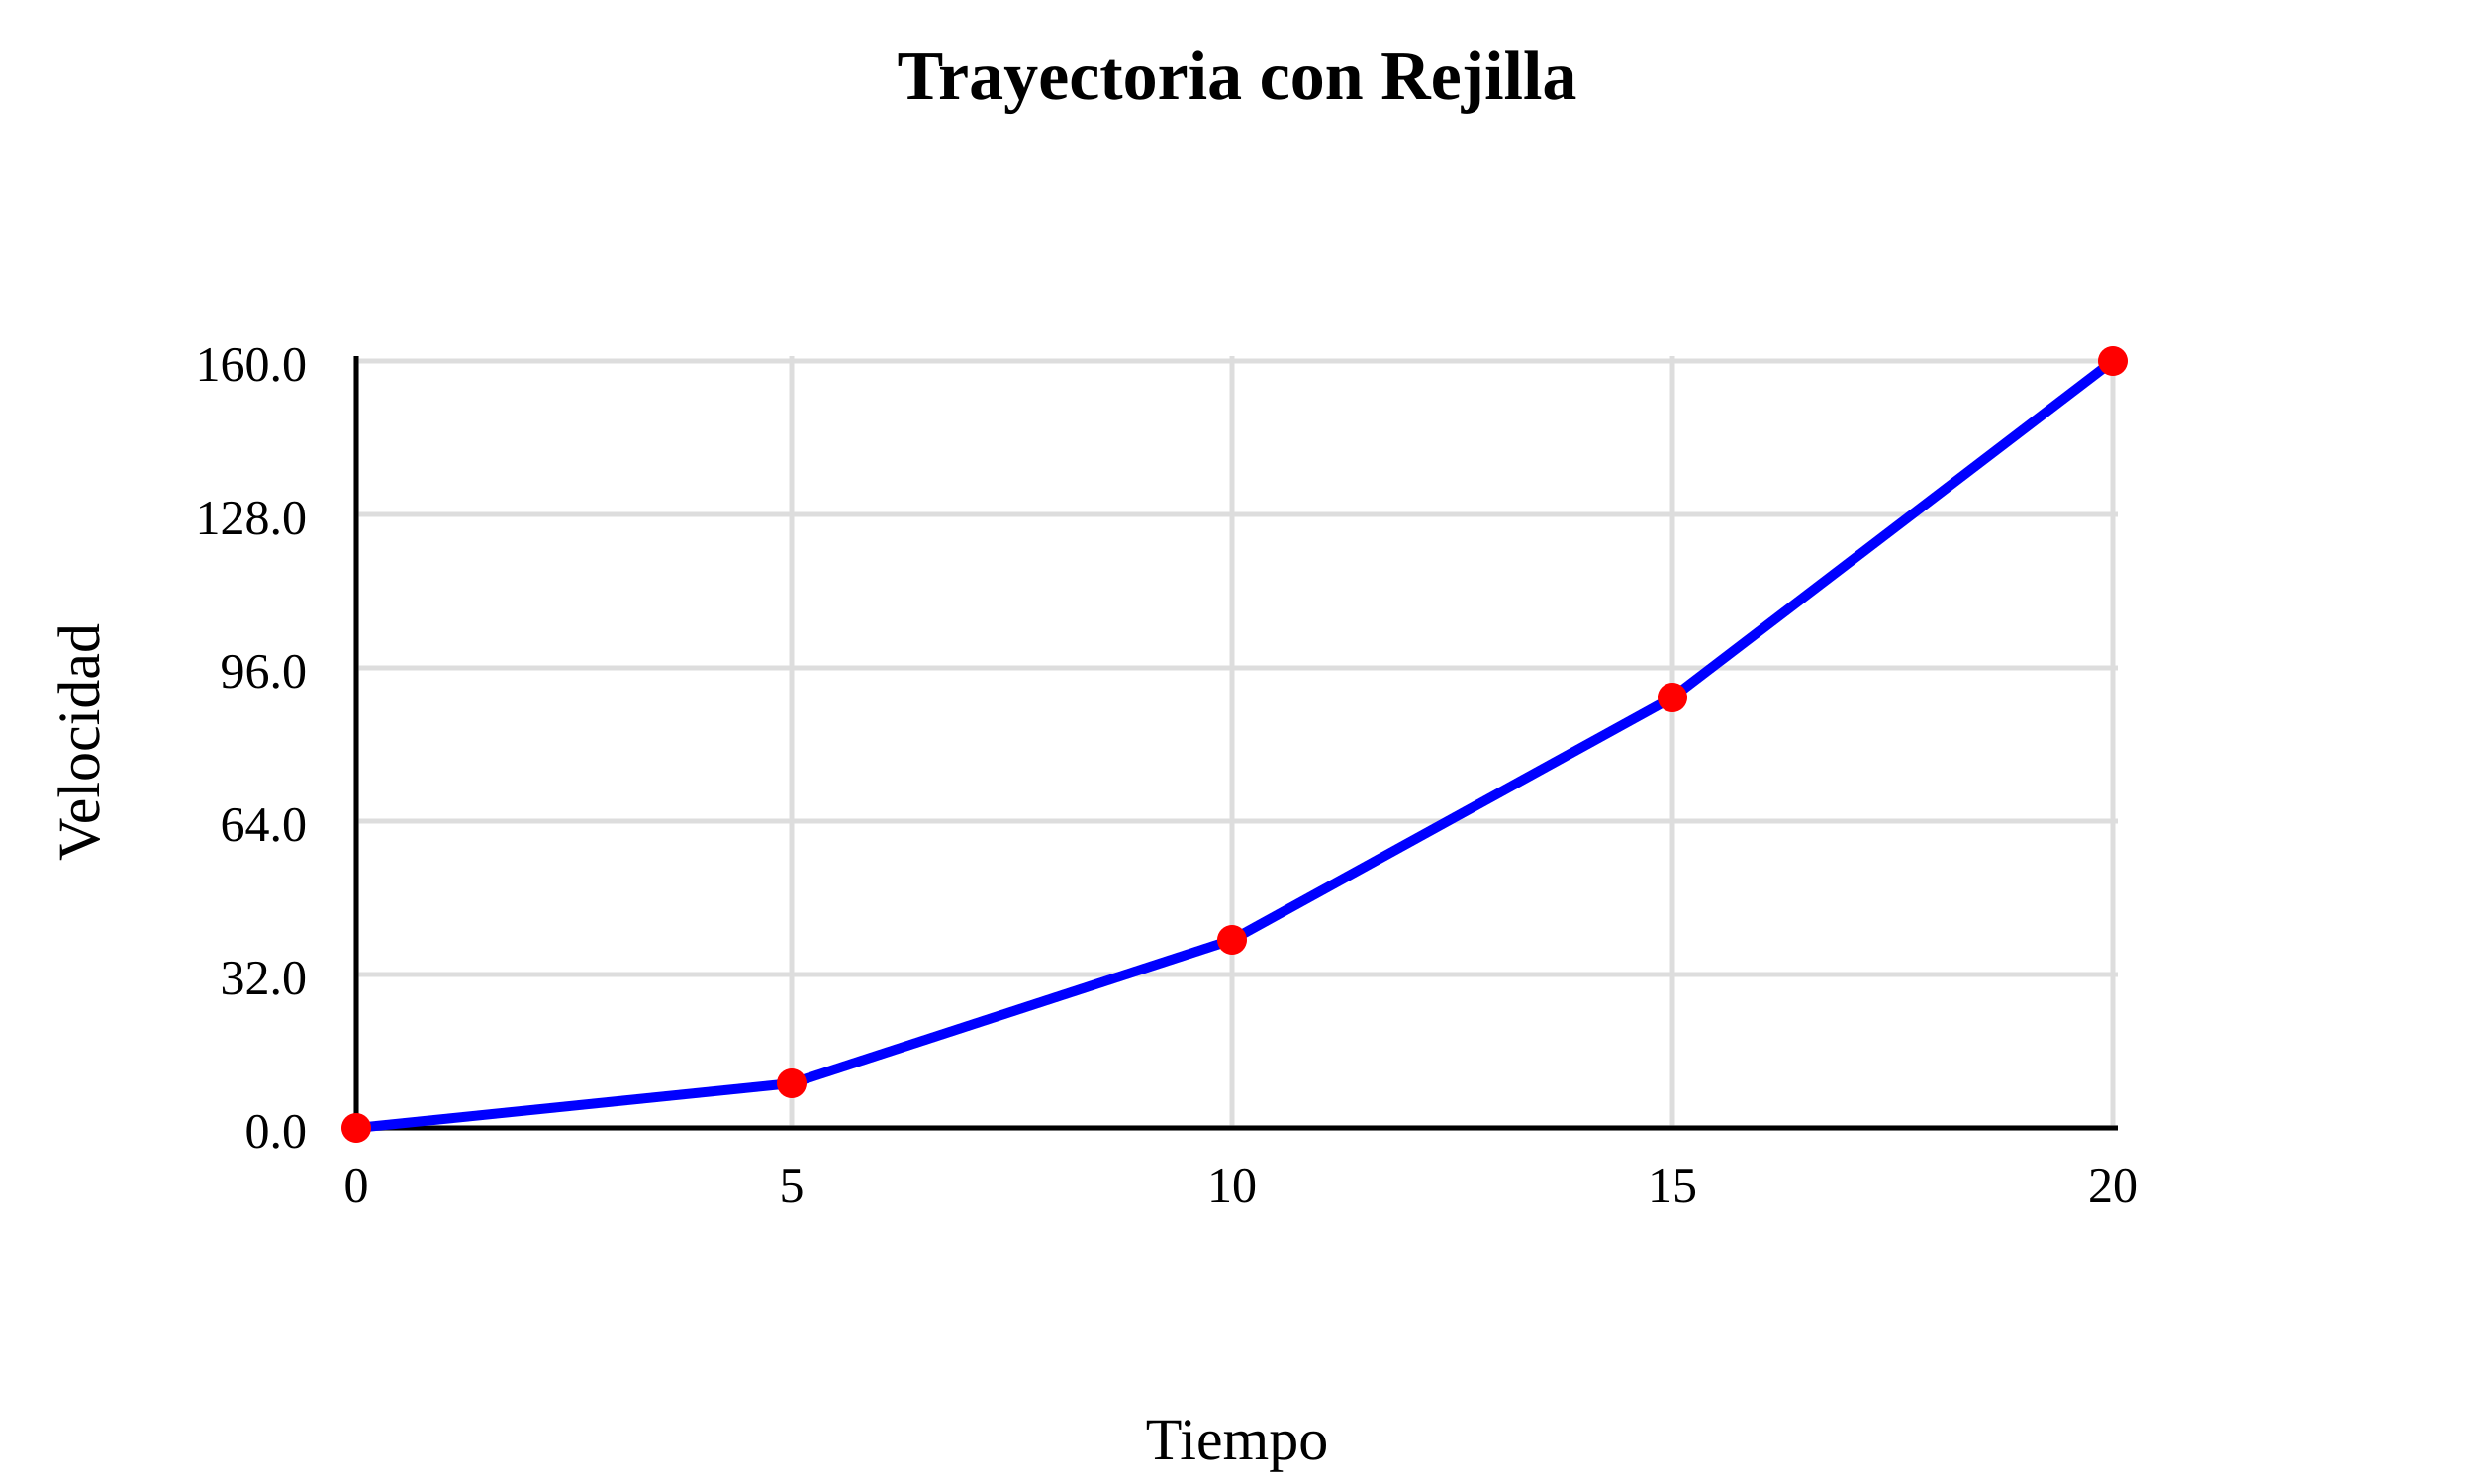
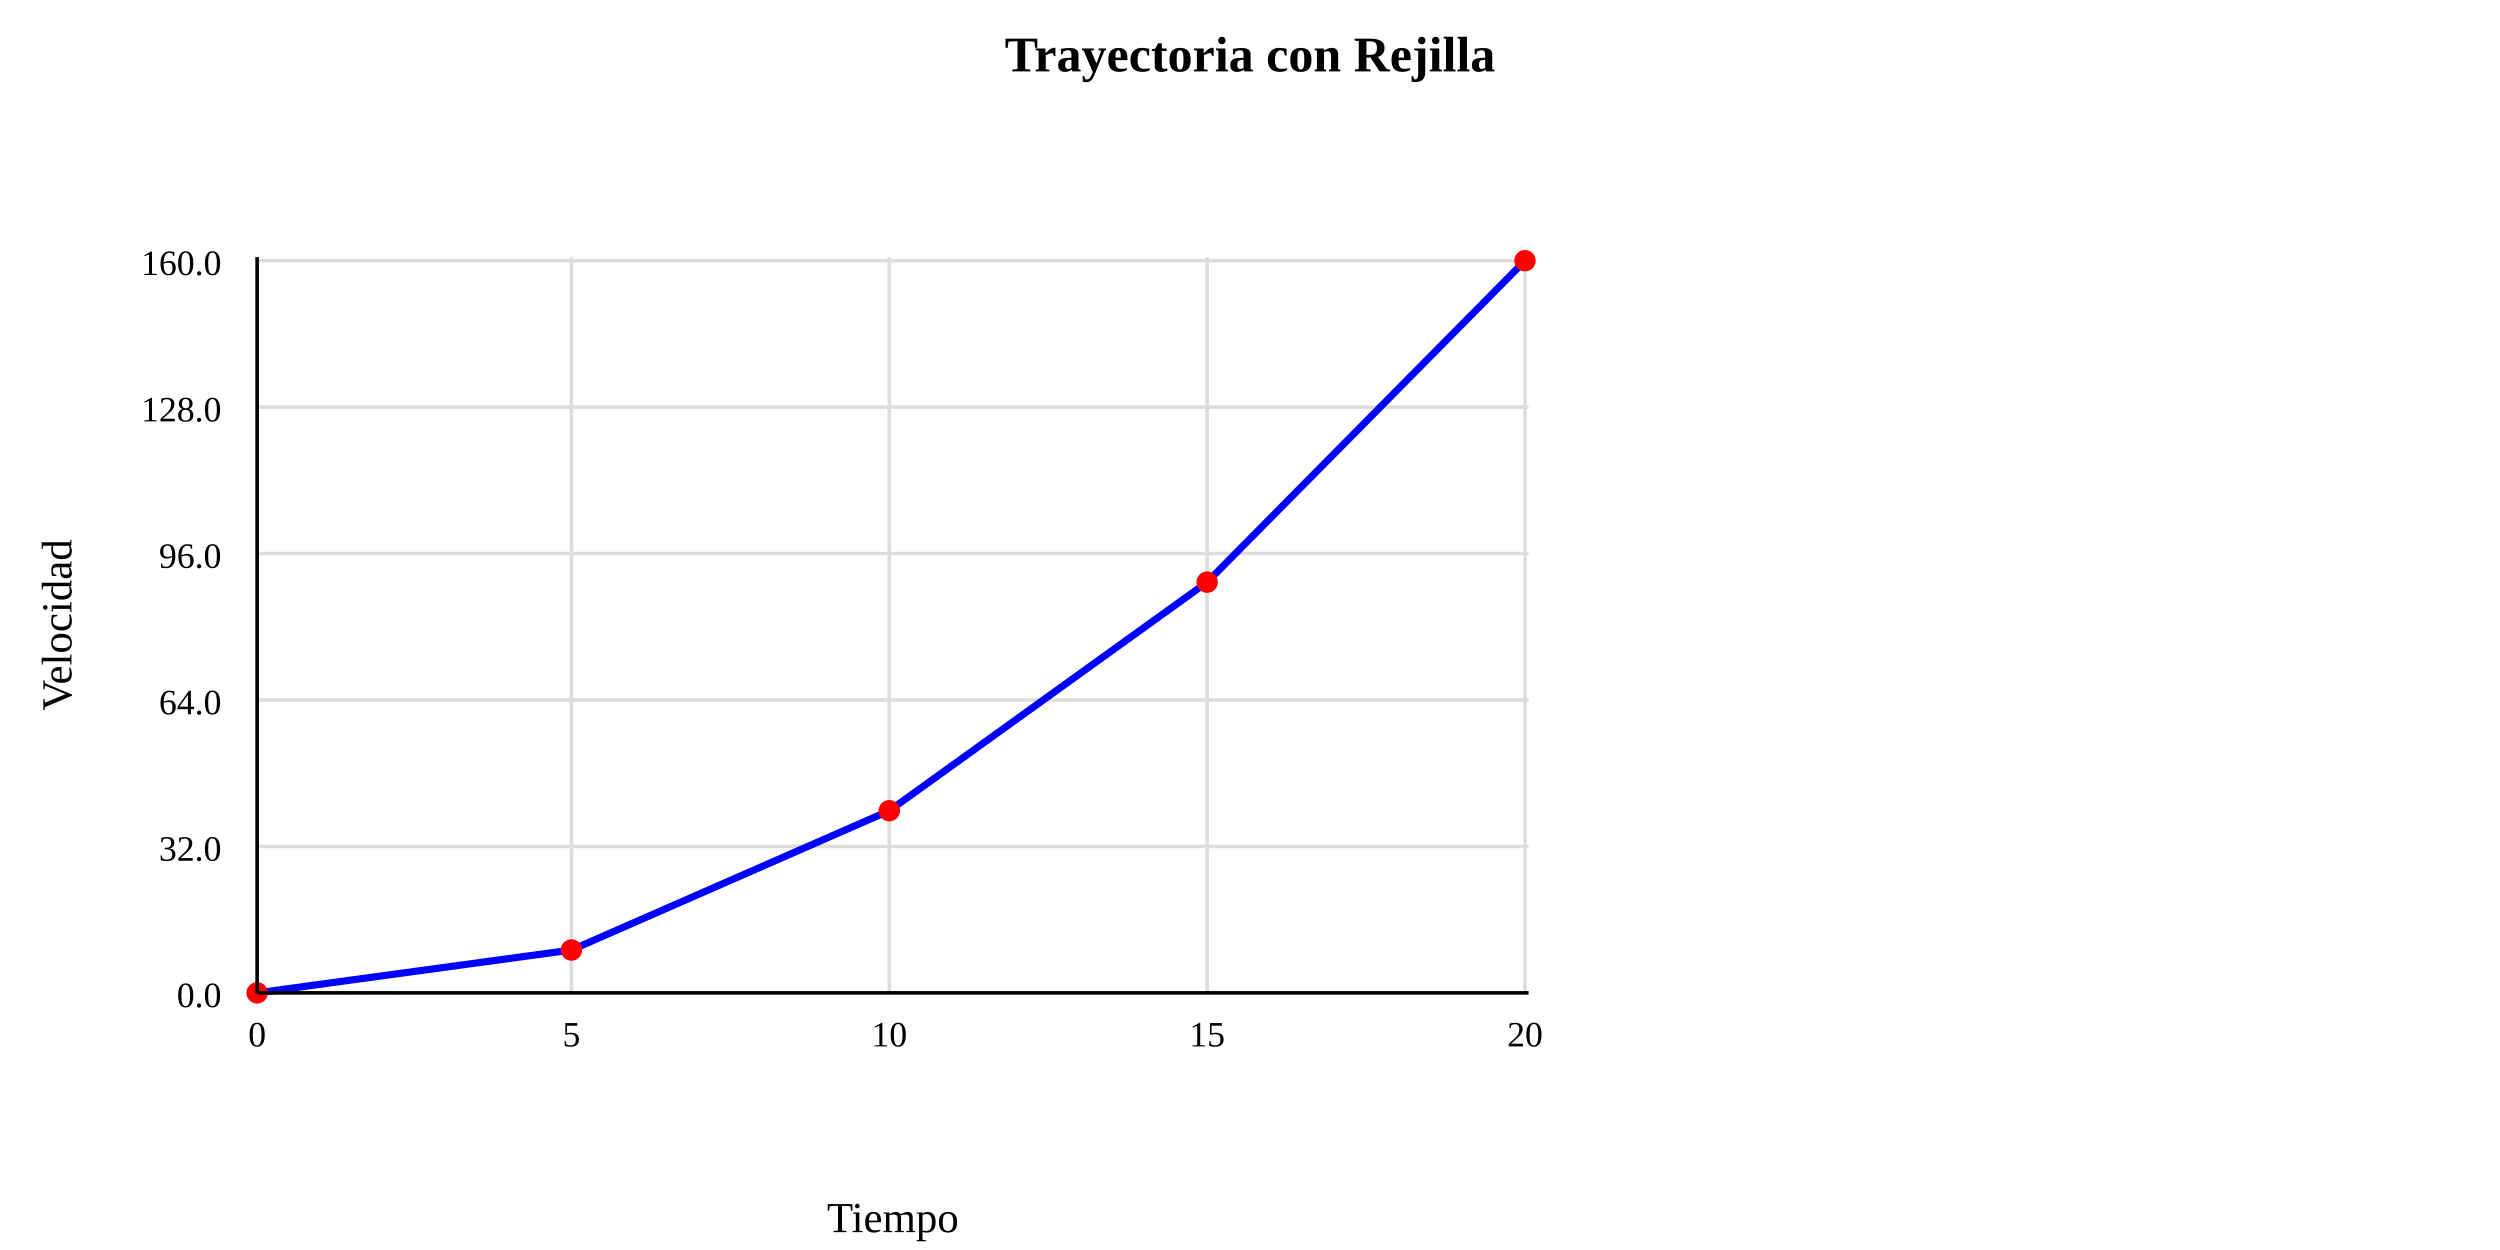
- <svg xmlns="http://www.w3.org/2000/svg" width="500" height="300">
-   <rect x="0" y="0" width="500" height="300" fill="white" />
-   <line x1="72" y1="228" x2="428" y2="228" stroke="#ddd" stroke-width="1" />
-   <line x1="72" y1="197" x2="428" y2="197" stroke="#ddd" stroke-width="1" />
-   <line x1="72" y1="166" x2="428" y2="166" stroke="#ddd" stroke-width="1" />
-   <line x1="72" y1="135" x2="428" y2="135" stroke="#ddd" stroke-width="1" />
-   <line x1="72" y1="104" x2="428" y2="104" stroke="#ddd" stroke-width="1" />
+ <svg xmlns="http://www.w3.org/2000/svg" width="700" height="350">
+   <rect x="0" y="0" width="700" height="350" fill="white" />
+   <line x1="72" y1="278" x2="428" y2="278" stroke="#ddd" stroke-width="1" />
+   <line x1="72" y1="237" x2="428" y2="237" stroke="#ddd" stroke-width="1" />
+   <line x1="72" y1="196" x2="428" y2="196" stroke="#ddd" stroke-width="1" />
+   <line x1="72" y1="155" x2="428" y2="155" stroke="#ddd" stroke-width="1" />
+   <line x1="72" y1="114" x2="428" y2="114" stroke="#ddd" stroke-width="1" />
  <line x1="72" y1="73" x2="428" y2="73" stroke="#ddd" stroke-width="1" />
-   <line x1="72" y1="72" x2="72" y2="228" stroke="#ddd" stroke-width="1" />
-   <line x1="160" y1="72" x2="160" y2="228" stroke="#ddd" stroke-width="1" />
-   <line x1="249" y1="72" x2="249" y2="228" stroke="#ddd" stroke-width="1" />
-   <line x1="338" y1="72" x2="338" y2="228" stroke="#ddd" stroke-width="1" />
-   <line x1="427" y1="72" x2="427" y2="228" stroke="#ddd" stroke-width="1" />
-   <line x1="72" y1="228" x2="428" y2="228" stroke="black" stroke-width="1" />
-   <line x1="72" y1="72" x2="72" y2="228" stroke="black" stroke-width="1" />
-   <text x="62" y="232" font-size="10" text-anchor="end">0.0</text>
-   <text x="62" y="201" font-size="10" text-anchor="end">32.0</text>
-   <text x="62" y="170" font-size="10" text-anchor="end">64.0</text>
-   <text x="62" y="139" font-size="10" text-anchor="end">96.0</text>
-   <text x="62" y="108" font-size="10" text-anchor="end">128.0</text>
+   <line x1="72" y1="72" x2="72" y2="278" stroke="#ddd" stroke-width="1" />
+   <line x1="160" y1="72" x2="160" y2="278" stroke="#ddd" stroke-width="1" />
+   <line x1="249" y1="72" x2="249" y2="278" stroke="#ddd" stroke-width="1" />
+   <line x1="338" y1="72" x2="338" y2="278" stroke="#ddd" stroke-width="1" />
+   <line x1="427" y1="72" x2="427" y2="278" stroke="#ddd" stroke-width="1" />
+   <line x1="72" y1="278" x2="160" y2="266" stroke="blue" stroke-width="2" />
+   <line x1="160" y1="266" x2="249" y2="227" stroke="blue" stroke-width="2" />
+   <line x1="249" y1="227" x2="338" y2="163" stroke="blue" stroke-width="2" />
+   <line x1="338" y1="163" x2="427" y2="73" stroke="blue" stroke-width="2" />
+   <circle cx="72" cy="278" r="3" fill="red" />
+   <circle cx="160" cy="266" r="3" fill="red" />
+   <circle cx="249" cy="227" r="3" fill="red" />
+   <circle cx="338" cy="163" r="3" fill="red" />
+   <circle cx="427" cy="73" r="3" fill="red" />
+   <line x1="72" y1="278" x2="428" y2="278" stroke="black" stroke-width="1" />
+   <line x1="72" y1="72" x2="72" y2="278" stroke="black" stroke-width="1" />
+   <text x="62" y="282" font-size="10" text-anchor="end">0.0</text>
+   <text x="62" y="241" font-size="10" text-anchor="end">32.0</text>
+   <text x="62" y="200" font-size="10" text-anchor="end">64.0</text>
+   <text x="62" y="159" font-size="10" text-anchor="end">96.0</text>
+   <text x="62" y="118" font-size="10" text-anchor="end">128.0</text>
  <text x="62" y="77" font-size="10" text-anchor="end">160.0</text>
-   <text x="72" y="243" font-size="10" text-anchor="middle">0</text>
-   <text x="160" y="243" font-size="10" text-anchor="middle">5</text>
-   <text x="249" y="243" font-size="10" text-anchor="middle">10</text>
-   <text x="338" y="243" font-size="10" text-anchor="middle">15</text>
-   <text x="427" y="243" font-size="10" text-anchor="middle">20</text>
-   <line x1="72" y1="228" x2="160" y2="219" stroke="blue" stroke-width="2" />
-   <line x1="160" y1="219" x2="249" y2="190" stroke="blue" stroke-width="2" />
-   <line x1="249" y1="190" x2="338" y2="141" stroke="blue" stroke-width="2" />
-   <line x1="338" y1="141" x2="427" y2="73" stroke="blue" stroke-width="2" />
-   <circle cx="72" cy="228" r="3" fill="red" />
-   <circle cx="160" cy="219" r="3" fill="red" />
-   <circle cx="249" cy="190" r="3" fill="red" />
-   <circle cx="338" cy="141" r="3" fill="red" />
-   <circle cx="427" cy="73" r="3" fill="red" />
-   <text x="250" y="295" font-size="12" text-anchor="middle">Tiempo</text>
-   <g transform="translate(20,150) rotate(-90)">
+   <text x="72" y="293" font-size="10" text-anchor="middle">0</text>
+   <text x="160" y="293" font-size="10" text-anchor="middle">5</text>
+   <text x="249" y="293" font-size="10" text-anchor="middle">10</text>
+   <text x="338" y="293" font-size="10" text-anchor="middle">15</text>
+   <text x="427" y="293" font-size="10" text-anchor="middle">20</text>
+   <text x="350" y="20" font-size="14" text-anchor="middle" font-weight="bold">Trayectoria con Rejilla</text>
+   <text x="250" y="345" font-size="12" text-anchor="middle">Tiempo</text>
+   <g transform="translate(20,175) rotate(-90)">
    <text font-size="12" text-anchor="middle">Velocidad</text>
  </g>
-   <text x="250" y="20" font-size="14" text-anchor="middle" font-weight="bold">Trayectoria con Rejilla</text>
</svg>
